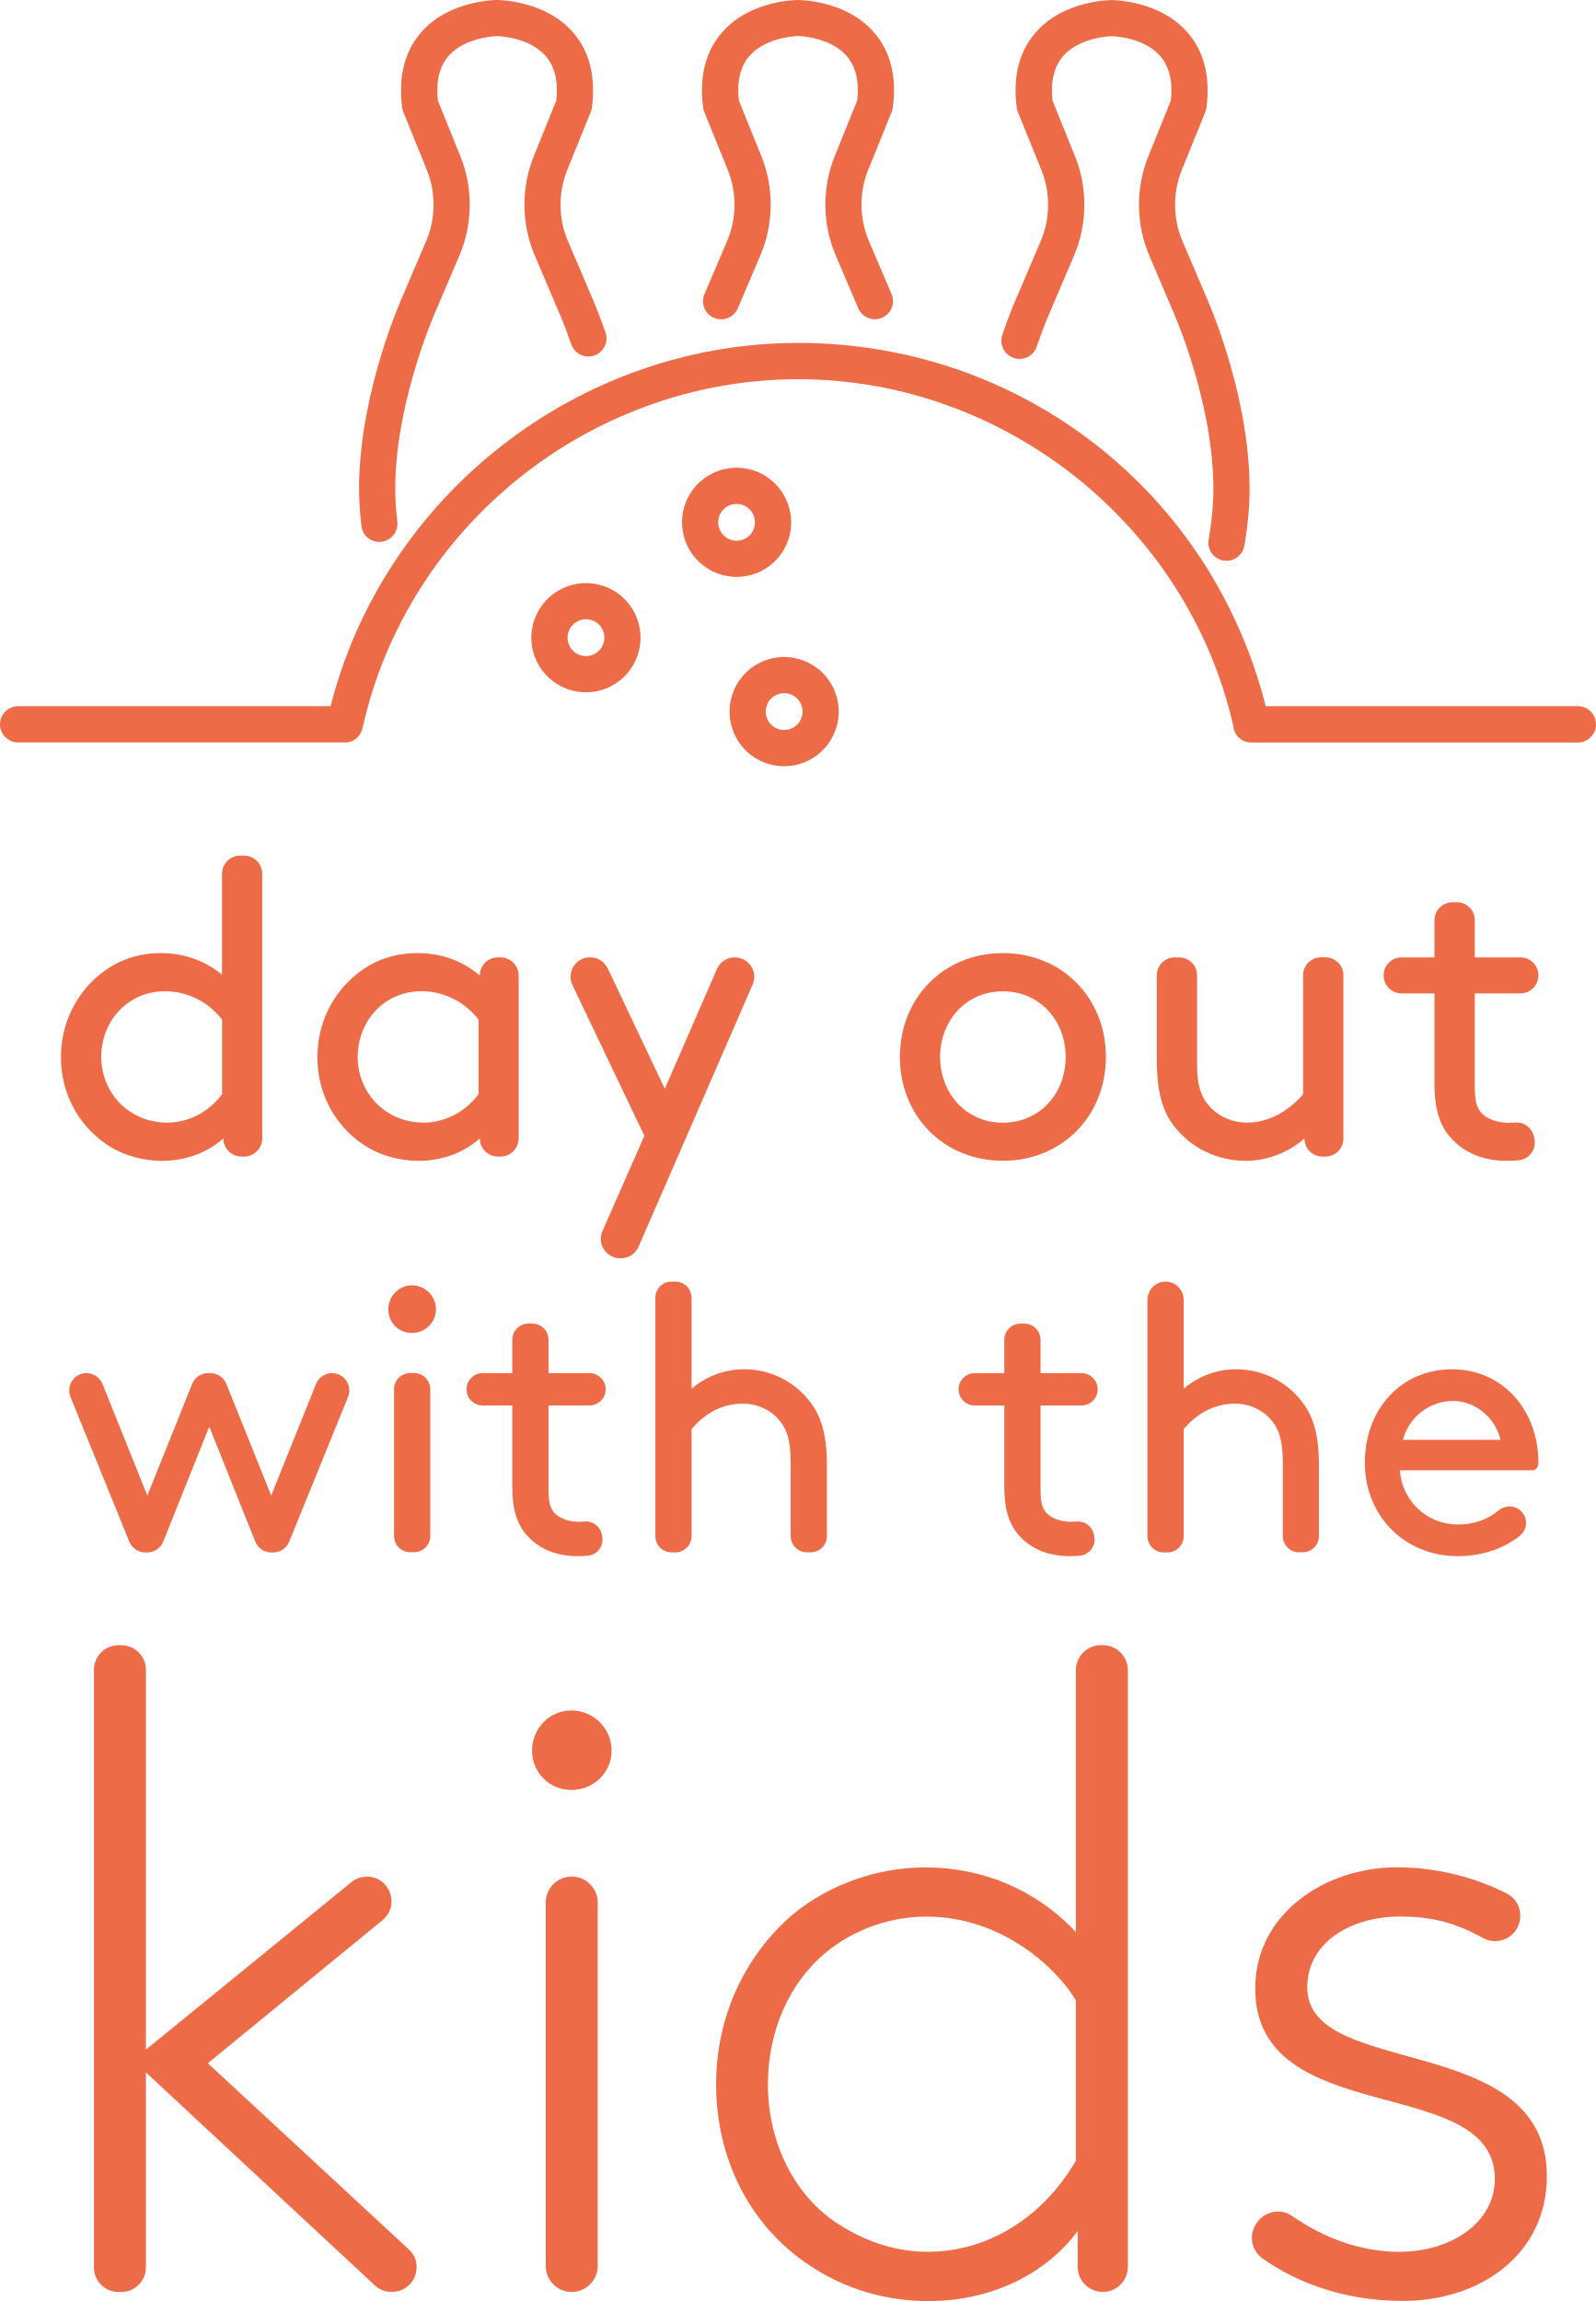
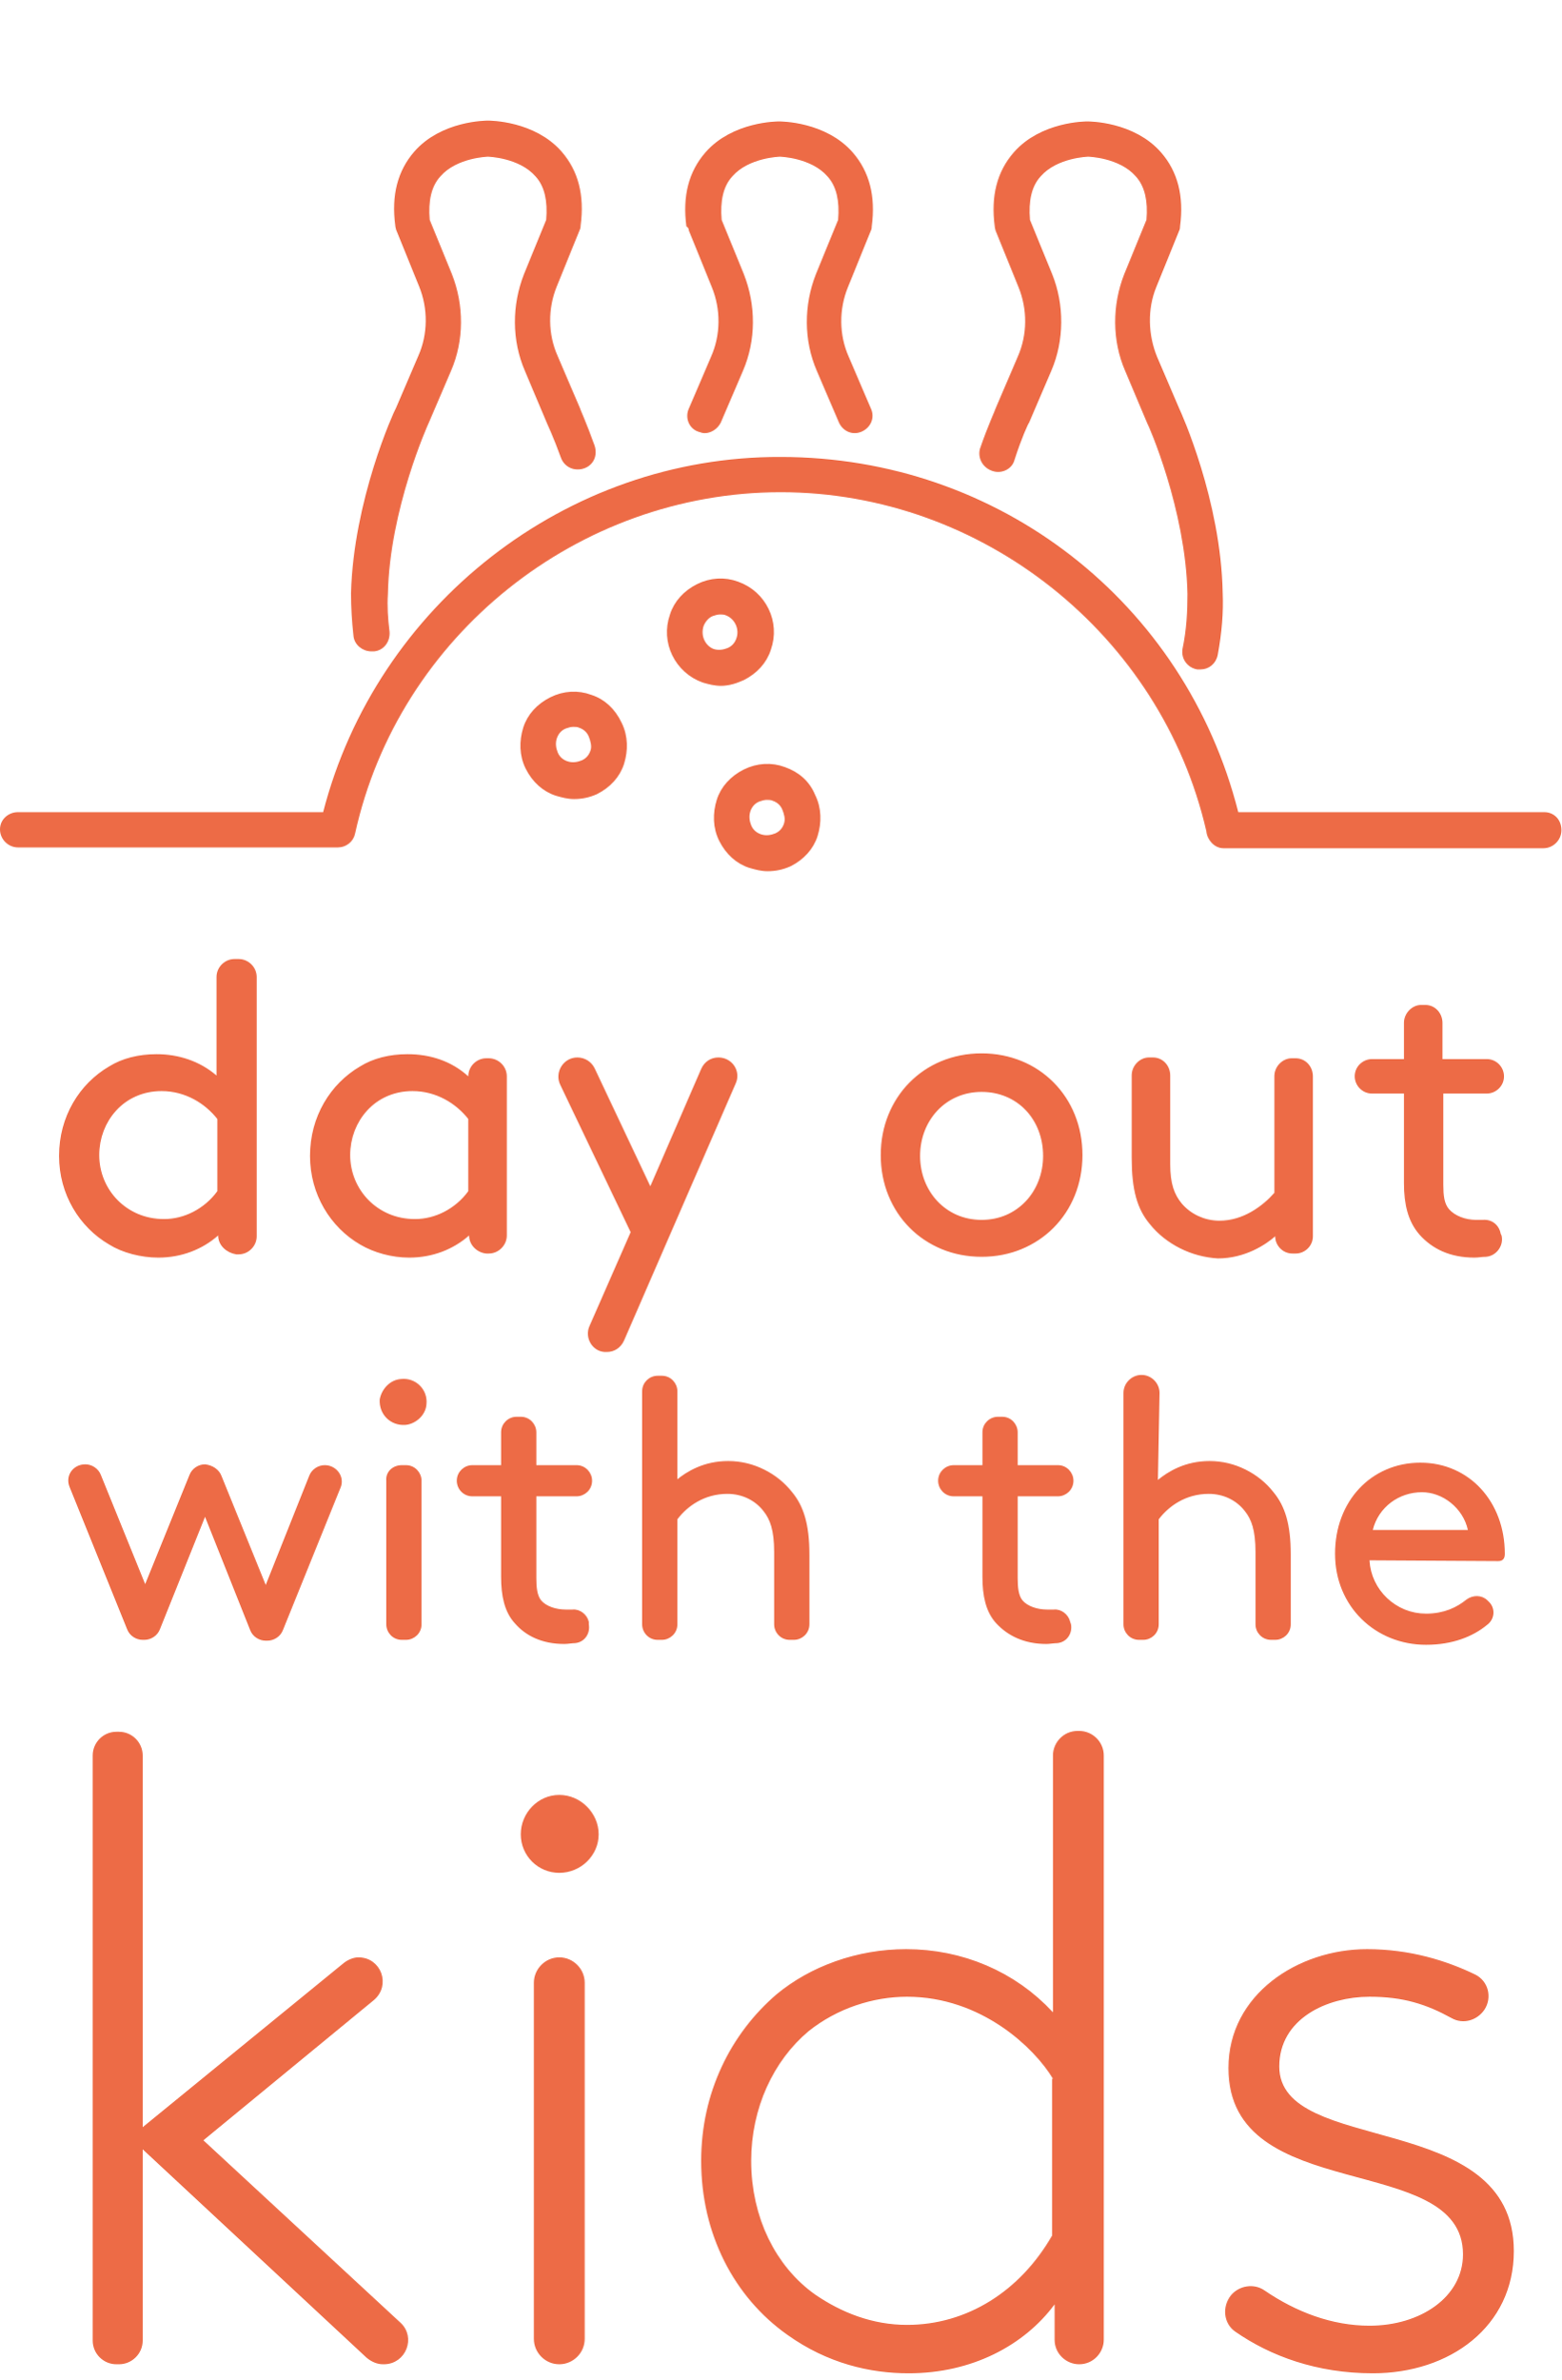
- <svg xmlns="http://www.w3.org/2000/svg" version="1.1" id="Layer_1" x="0px" y="0px" viewBox="0 0 190.44 274.57" style="enable-background:new 0 0 190.44 274.57;" xml:space="preserve">
+ <svg xmlns="http://www.w3.org/2000/svg" version="1.1" id="Layer_1" x="0px" y="0px" viewBox="0 0 190.4 290" style="enable-background:new 0 0 190.4 290;" xml:space="preserve">
  <style type="text/css">
	.st0{fill:#ED6B46;}
</style>
-   <path class="st0" d="M26.65,135.84c-1.92,1.72-4.5,2.68-7.34,2.68c-2.12,0-4.35-0.61-5.97-1.57c-3.59-2.12-6.07-6.07-6.07-10.82  c0-4.76,2.53-8.75,6.12-10.88c1.62-0.96,3.59-1.52,5.82-1.52c2.58,0,5.16,0.81,7.28,2.58v-12.04c0-1.2,0.97-2.17,2.17-2.17h0.46  c1.2,0,2.17,0.97,2.17,2.17v31.57c0,1.2-0.97,2.17-2.17,2.17h-0.3C27.62,138.01,26.65,137.04,26.65,135.84L26.65,135.84z   M26.5,121.67c-1.47-1.92-3.9-3.39-6.78-3.39c-4.6,0-7.64,3.69-7.64,7.84c0,4.25,3.29,7.84,7.89,7.84c2.43,0,4.91-1.21,6.53-3.39  V121.67z M57.25,135.84c-1.92,1.72-4.5,2.68-7.34,2.68c-2.12,0-4.35-0.61-5.97-1.57c-3.59-2.12-6.07-6.07-6.07-10.82  c0-4.76,2.53-8.75,6.12-10.88c1.62-0.96,3.59-1.52,5.82-1.52c2.68,0,5.26,0.81,7.44,2.68v0c0-1.2,0.97-2.17,2.17-2.17h0.3  c1.2,0,2.17,0.97,2.17,2.17v19.43c0,1.2-0.97,2.17-2.17,2.17h-0.3C58.23,138.01,57.25,137.04,57.25,135.84L57.25,135.84z   M57.1,121.67c-1.47-1.92-3.9-3.39-6.78-3.39c-4.6,0-7.64,3.69-7.64,7.84c0,4.25,3.29,7.84,7.89,7.84c2.43,0,4.91-1.21,6.53-3.39  V121.67z M71.89,146.9l5-11.37l-8.58-17.98c-0.73-1.54,0.39-3.32,2.09-3.32h0.02c0.9,0,1.71,0.52,2.1,1.33l6.81,14.36l6.22-14.29  c0.37-0.85,1.2-1.39,2.13-1.39l0,0c1.67,0,2.79,1.71,2.13,3.24l-13.61,31.28c-0.37,0.85-1.2,1.39-2.13,1.39h-0.04  C72.34,150.15,71.21,148.43,71.89,146.9z M119.67,113.73c7.03,0,12.29,5.31,12.29,12.39c0,7.08-5.26,12.39-12.29,12.39  c-7.03,0-12.29-5.31-12.29-12.39C107.38,119.04,112.64,113.73,119.67,113.73z M119.67,133.97c4.4,0,7.49-3.49,7.49-7.84  c0-4.35-3.09-7.84-7.49-7.84c-4.4,0-7.49,3.49-7.49,7.84C112.19,130.47,115.27,133.97,119.67,133.97z M140.21,134.52  c-1.47-1.82-2.18-4.15-2.18-8.14v-9.99c0-1.19,0.96-2.15,2.15-2.15h0.51c1.19,0,2.15,0.96,2.15,2.15v10.75  c0,2.43,0.51,3.74,1.37,4.75c1.06,1.27,2.78,2.07,4.6,2.07c2.93,0,5.31-1.77,6.68-3.39v-14.19c0-1.19,0.96-2.15,2.15-2.15h0.51  c1.19,0,2.15,0.96,2.15,2.15v19.48c0,1.19-0.96,2.15-2.15,2.15h-0.35c-1.19,0-2.15-0.96-2.15-2.15v-0.02  c-1.06,1.01-3.69,2.68-6.98,2.68C145.27,138.52,142.19,137,140.21,134.52z M183.09,135.85c0.28,1.25-0.59,2.48-1.86,2.6  c-0.46,0.04-0.94,0.07-1.41,0.07c-2.99,0-5.21-1.06-6.73-2.78c-1.42-1.57-1.92-3.74-1.92-6.32v-10.88h-3.92  c-1.19,0-2.15-0.96-2.15-2.15v0c0-1.19,0.96-2.15,2.15-2.15h3.92v-4.43c0-1.19,0.96-2.15,2.15-2.15h0.51c1.19,0,2.15,0.96,2.15,2.15  v4.43h5.44c1.19,0,2.15,0.96,2.15,2.15v0c0,1.19-0.96,2.15-2.15,2.15h-5.44v11.13c0,1.27,0.1,2.33,0.71,3.04  c0.66,0.81,2.02,1.27,3.29,1.27c0.24,0,0.53-0.01,0.84-0.03c1.05-0.08,1.99,0.65,2.22,1.68L183.09,135.85z M27.01,165.14l5.35,13.32  l5.35-13.32c0.31-0.78,1.07-1.29,1.91-1.29h0c1.46,0,2.46,1.48,1.91,2.84l-7.02,17.27c-0.32,0.78-1.07,1.29-1.91,1.29h-0.22  c-0.84,0-1.6-0.51-1.92-1.3l-5.49-13.72l-5.49,13.72c-0.31,0.78-1.07,1.3-1.92,1.3h-0.22c-0.84,0-1.6-0.51-1.91-1.29l-7.02-17.27  c-0.55-1.36,0.45-2.84,1.91-2.84h0c0.84,0,1.6,0.51,1.91,1.29l5.35,13.32l5.35-13.32c0.31-0.78,1.07-1.29,1.91-1.29h0.21  C25.93,163.84,26.69,164.36,27.01,165.14z M48.89,153.39c1.8-0.16,3.28,1.32,3.12,3.12c-0.12,1.33-1.26,2.43-2.59,2.54  c-1.81,0.15-3.23-1.27-3.07-3.08C46.45,154.64,47.55,153.5,48.89,153.39z M48.95,163.84h0.46c1.07,0,1.93,0.87,1.93,1.93v17.52  c0,1.07-0.87,1.93-1.93,1.93h-0.46c-1.07,0-1.93-0.87-1.93-1.93v-17.52C47.01,164.71,47.88,163.84,48.95,163.84z M71.85,183.29  c0.25,1.12-0.53,2.23-1.67,2.34c-0.42,0.04-0.85,0.06-1.27,0.06c-2.69,0-4.69-0.96-6.05-2.5c-1.27-1.41-1.73-3.37-1.73-5.69v-9.79  H57.6c-1.07,0-1.93-0.87-1.93-1.93l0,0c0-1.07,0.87-1.93,1.93-1.93h3.53v-3.98c0-1.07,0.87-1.93,1.93-1.93h0.46  c1.07,0,1.93,0.87,1.93,1.93v3.98h4.89c1.07,0,1.93,0.87,1.93,1.93l0,0c0,1.07-0.87,1.93-1.93,1.93h-4.89v10.01  c0,1.14,0.09,2.09,0.64,2.73c0.59,0.73,1.82,1.14,2.96,1.14c0.21,0,0.48-0.01,0.76-0.03c0.95-0.07,1.8,0.59,2,1.52L71.85,183.29z   M82.52,165.71c1.18-1,3.32-2.32,6.28-2.32c3.14,0,5.96,1.46,7.78,3.78c1.36,1.73,2.09,3.92,2.09,7.6v8.53  c0,1.07-0.87,1.93-1.93,1.93h-0.46c-1.07,0-1.93-0.87-1.93-1.93v-8.76c0-2.73-0.5-4.01-1.27-4.96c-1-1.27-2.64-2.09-4.42-2.09  c-2.82,0-4.87,1.5-6.14,3.05v12.77c0,1.07-0.87,1.93-1.93,1.93h-0.46c-1.07,0-1.93-0.87-1.93-1.93v-28.45  c0-1.07,0.87-1.93,1.93-1.93h0.46c1.07,0,1.93,0.87,1.93,1.93V165.71z M130.56,183.29c0.25,1.12-0.53,2.23-1.67,2.34  c-0.42,0.04-0.85,0.06-1.27,0.06c-2.68,0-4.69-0.96-6.05-2.5c-1.27-1.41-1.73-3.37-1.73-5.69v-9.79h-3.53  c-1.07,0-1.93-0.87-1.93-1.93l0,0c0-1.07,0.87-1.93,1.93-1.93h3.53v-3.98c0-1.07,0.87-1.93,1.93-1.93h0.46  c1.07,0,1.93,0.87,1.93,1.93v3.98h4.89c1.07,0,1.93,0.87,1.93,1.93l0,0c0,1.07-0.87,1.93-1.93,1.93h-4.89v10.01  c0,1.14,0.09,2.09,0.64,2.73c0.59,0.73,1.82,1.14,2.96,1.14c0.21,0,0.48-0.01,0.76-0.03c0.95-0.07,1.8,0.59,2,1.52L130.56,183.29z   M141.23,165.71c1.18-1,3.32-2.32,6.28-2.32c3.14,0,5.96,1.46,7.78,3.78c1.37,1.73,2.09,3.92,2.09,7.6v8.53  c0,1.07-0.87,1.93-1.93,1.93H155c-1.07,0-1.93-0.87-1.93-1.93v-8.76c0-2.73-0.5-4.01-1.27-4.96c-1-1.27-2.64-2.09-4.41-2.09  c-2.82,0-4.87,1.5-6.15,3.05v12.77c0,1.07-0.87,1.93-1.93,1.93h-0.46c-1.07,0-1.93-0.87-1.93-1.93v-28.22  c0-1.19,0.97-2.16,2.16-2.16l0,0c1.19,0,2.16,0.97,2.16,2.16V165.71z M167.04,175.45c0.23,3.6,3.19,6.46,6.92,6.46  c2.24,0,3.75-0.76,4.88-1.69c0.77-0.63,1.88-0.63,2.61,0.05l0.05,0.05c0.86,0.82,0.77,2.21-0.16,2.95  c-1.73,1.37-4.22,2.42-7.42,2.42c-6.24,0-11.06-4.73-11.06-11.15c0-6.42,4.37-11.15,10.42-11.15c5.96,0,10.29,4.82,10.29,11.15  c0,0.37-0.12,0.9-0.79,0.91H167.04z M167.4,171.81h11.65c-0.64-2.73-3.1-4.64-5.64-4.64C170.64,167.17,168.13,169.03,167.4,171.81z   M44.72,272.7l-27.31-25.41v23.27c0,1.62-1.31,2.93-2.93,2.93h-0.34c-1.62,0-2.93-1.31-2.93-2.93v-71.31c0-1.62,1.31-2.93,2.93-2.93  h0.34c1.62,0,2.93,1.31,2.93,2.93v45.33l24.52-19.99c0.52-0.43,1.18-0.66,1.85-0.66h0c2.75,0,3.99,3.45,1.86,5.2L24.8,246.2  l23.97,22.2c1.96,1.81,0.67,5.08-1.99,5.08h-0.07C45.97,273.49,45.26,273.21,44.72,272.7z M68.19,204.1c2.63,0,4.79,2.16,4.79,4.79  s-2.16,4.7-4.79,4.7c-2.63,0-4.7-2.07-4.7-4.7S65.55,204.1,68.19,204.1z M68.22,223.92L68.22,223.92c1.71,0,3.1,1.39,3.1,3.1v43.37  c0,1.71-1.39,3.1-3.1,3.1h0c-1.71,0-3.1-1.39-3.1-3.1v-43.37C65.12,225.31,66.51,223.92,68.22,223.92z M95.99,269.9  c-6.52-4.57-10.54-12.28-10.54-21.2c0-8.26,3.59-15.54,9.24-20.33c4.13-3.37,9.78-5.54,15.76-5.54c6.85,0,13.26,2.72,17.93,7.72  V199.3c0-1.65,1.34-2.99,2.99-2.99h0.22c1.65,0,2.99,1.34,2.99,2.99v71.2c0,1.65-1.34,2.99-2.99,2.99l0,0  c-1.65,0-2.99-1.34-2.99-2.99v-4.29c-3.69,5-10.11,8.37-17.83,8.37C106.1,274.57,100.88,273.38,95.99,269.9z M128.38,238.7  c-2.17-3.7-8.7-10-17.83-10c-4.13,0-8.48,1.41-11.96,4.24c-4.35,3.59-6.96,9.35-6.96,15.76c0,6.85,3.04,12.94,7.83,16.3  c3.15,2.17,6.96,3.7,11.2,3.7c7.28,0,13.8-4.13,17.72-10.87V238.7z M150.1,265.06c0.98-1.23,2.76-1.55,4.06-0.65  c3.79,2.63,8.18,4.29,12.8,4.29c6.2,0,11.41-3.48,11.41-8.7c0-12.72-28.59-5.76-28.59-22.72c0-9.02,8.48-14.46,16.85-14.46  c5.2,0,9.68,1.36,13.16,3.12c1.58,0.8,2.09,2.81,1.14,4.3l0,0c-0.85,1.34-2.61,1.78-3.99,1.01c-3.12-1.73-5.88-2.56-9.97-2.56  c-5.22,0-10.98,2.72-10.98,8.48c0,10.98,28.59,5.11,28.59,22.5c0,9.24-7.83,14.89-17.17,14.89c-6.82,0-12.52-2.07-16.75-5.06  c-1.42-1-1.7-2.99-0.62-4.35L150.1,265.06z M84.04,13.36l2.8,6.91c1.1,2.71,1.07,5.81-0.08,8.5l-2.7,6.33  c-0.47,1.1,0.04,2.37,1.14,2.83c0.28,0.12,0.56,0.17,0.85,0.17c0.84,0,1.64-0.49,1.99-1.31l2.7-6.34c1.59-3.74,1.63-8.05,0.11-11.81  l-2.69-6.65c-0.25-2.28,0.18-4.06,1.26-5.31c2.02-2.31,5.77-2.38,5.8-2.38c0.04,0,3.77,0.06,5.79,2.36c1.1,1.25,1.53,3.04,1.28,5.33  l-2.69,6.65c-1.52,3.77-1.48,8.07,0.11,11.81l2.7,6.33c0.47,1.1,1.73,1.61,2.83,1.14c1.1-0.47,1.61-1.74,1.14-2.83l-2.7-6.33  c-1.15-2.69-1.18-5.79-0.08-8.5l2.8-6.91c0.07-0.17,0.11-0.35,0.14-0.53c0.48-3.7-0.29-6.73-2.29-9C100.93,0.04,95.45,0,95.22,0  c-0.23,0-5.71,0.04-9.03,3.83c-2,2.27-2.77,5.3-2.29,9C83.92,13.01,83.97,13.19,84.04,13.36z M45.26,64.67  c0.09,0,0.17-0.01,0.26-0.02c1.18-0.14,2.03-1.22,1.89-2.4c-0.19-1.59-0.27-3.13-0.24-4.57c0.2-10.35,4.89-20.73,4.96-20.88  l2.7-6.34c1.59-3.74,1.63-8.05,0.11-11.81l-2.69-6.65c-0.25-2.28,0.18-4.06,1.26-5.31c2.02-2.31,5.77-2.38,5.8-2.38  c0.04,0,3.77,0.06,5.79,2.36c1.1,1.25,1.53,3.04,1.28,5.33l-2.69,6.65c-1.52,3.77-1.48,8.07,0.11,11.81l2.72,6.39  c0.01,0.02,0.75,1.65,1.65,4.24c0.39,1.13,1.62,1.72,2.75,1.33c1.13-0.39,1.72-1.62,1.33-2.75c-0.97-2.8-1.77-4.55-1.78-4.57  l-2.7-6.33c-1.15-2.69-1.18-5.79-0.08-8.5l2.8-6.91c0.07-0.17,0.12-0.35,0.14-0.53c0.48-3.7-0.29-6.73-2.29-9  C65.02,0.04,59.54,0,59.31,0s-5.71,0.04-9.03,3.83c-2,2.27-2.77,5.3-2.29,9c0.02,0.18,0.07,0.36,0.14,0.53l2.8,6.91  c1.1,2.71,1.07,5.81-0.08,8.5l-2.68,6.28c-0.21,0.46-5.1,11.28-5.32,22.54c-0.03,1.65,0.06,3.39,0.28,5.17  C43.25,63.87,44.18,64.67,45.26,64.67z M120.96,42.71c1.13,0.39,2.36-0.21,2.74-1.34c0.94-2.75,1.74-4.5,1.77-4.57l2.7-6.33  c1.59-3.74,1.63-8.05,0.11-11.81l-2.69-6.65c-0.25-2.28,0.18-4.06,1.26-5.31c2.02-2.31,5.77-2.38,5.79-2.38  c0.04,0,3.8,0.06,5.81,2.38c1.09,1.25,1.51,3.04,1.26,5.31l-2.69,6.65c-1.52,3.77-1.48,8.08,0.11,11.81l2.72,6.39  c0.05,0.1,4.73,10.45,4.93,20.83c0.04,2.07-0.15,4.33-0.56,6.71c-0.2,1.17,0.58,2.29,1.76,2.49c0.12,0.02,0.25,0.03,0.37,0.03  c1.03,0,1.94-0.74,2.13-1.79c0.46-2.65,0.67-5.19,0.62-7.53c-0.22-11.26-5.12-22.08-5.3-22.49l-2.7-6.33  c-1.15-2.69-1.18-5.79-0.08-8.5l2.8-6.91c0.07-0.17,0.12-0.35,0.14-0.53c0.48-3.7-0.29-6.73-2.29-9c-3.32-3.78-8.8-3.83-9.03-3.83  s-5.71,0.04-9.03,3.83c-2,2.27-2.77,5.3-2.29,9c0.02,0.18,0.07,0.36,0.14,0.53l2.8,6.91c1.1,2.71,1.07,5.81-0.08,8.5l-2.68,6.28  c-0.04,0.08-0.89,1.95-1.9,4.91C119.23,41.1,119.83,42.33,120.96,42.71z M188.28,84.27h-37.25c-6.48-25.6-29.2-43.35-55.79-43.35  c-26.19,0-49.37,18.13-55.79,43.35H2.16C0.97,84.27,0,85.23,0,86.43c0,1.19,0.97,2.16,2.16,2.16h38.82c0.05,0,0.11,0.02,0.16,0.02  c0.99,0,1.88-0.69,2.11-1.69c5.35-24.15,27.22-41.67,51.99-41.67c24.61,0,46.42,17.36,51.91,41.3c0.06,1.14,0.99,2.05,2.15,2.05  h38.98c1.19,0,2.16-0.97,2.16-2.16C190.44,85.23,189.47,84.27,188.28,84.27z M72.08,69.95c-1.64-0.58-3.41-0.48-4.98,0.27  c-1.57,0.75-2.75,2.07-3.33,3.71c-0.58,1.64-0.48,3.41,0.27,4.98c0.75,1.57,2.07,2.75,3.71,3.33c0.71,0.25,1.44,0.37,2.17,0.37  c0.96,0,1.92-0.22,2.81-0.64c1.57-0.75,2.75-2.07,3.33-3.71c0.58-1.64,0.48-3.41-0.27-4.98C75.04,71.71,73.72,70.52,72.08,69.95z   M71.99,76.82c-0.19,0.55-0.59,1-1.12,1.25c-0.53,0.25-1.12,0.29-1.68,0.09c-0.55-0.19-1-0.59-1.25-1.12  c-0.25-0.53-0.29-1.12-0.09-1.68c0.19-0.55,0.59-1,1.12-1.25c0.3-0.14,0.62-0.22,0.95-0.22c0.25,0,0.49,0.04,0.73,0.13  c0.55,0.19,1,0.59,1.25,1.12C72.15,75.67,72.19,76.27,71.99,76.82z M90.71,68.2c1.57-0.75,2.75-2.07,3.33-3.71  c1.19-3.39-0.6-7.11-3.98-8.31c-1.64-0.58-3.41-0.48-4.98,0.27c-1.57,0.75-2.75,2.07-3.33,3.71c-1.19,3.39,0.59,7.11,3.98,8.31  c0.71,0.25,1.44,0.37,2.17,0.37C88.86,68.84,89.81,68.63,90.71,68.2z M85.82,61.6c0.19-0.55,0.59-1,1.12-1.25  c0.3-0.14,0.62-0.22,0.95-0.22c0.25,0,0.49,0.04,0.73,0.13c1.14,0.4,1.74,1.66,1.34,2.8c-0.19,0.55-0.59,1-1.12,1.25  c-0.53,0.25-1.12,0.29-1.68,0.09C86.02,63.99,85.42,62.74,85.82,61.6z M95.73,78.77c-1.64-0.58-3.41-0.48-4.98,0.27  c-1.57,0.75-2.75,2.07-3.33,3.71c-0.58,1.64-0.48,3.41,0.27,4.98c0.75,1.57,2.07,2.75,3.71,3.33c0.71,0.25,1.44,0.37,2.17,0.37  c0.96,0,1.92-0.21,2.81-0.64c1.57-0.75,2.75-2.07,3.33-3.71c0.58-1.64,0.48-3.41-0.27-4.98C98.69,80.53,97.37,79.34,95.73,78.77z   M95.64,85.64c-0.19,0.55-0.59,1-1.12,1.25c-0.53,0.25-1.12,0.29-1.68,0.09c-0.55-0.19-1-0.59-1.25-1.12  c-0.25-0.53-0.29-1.12-0.09-1.68c0.19-0.55,0.59-1,1.12-1.25c0.3-0.14,0.62-0.22,0.95-0.22c0.25,0,0.49,0.04,0.73,0.13  c0.55,0.19,1,0.59,1.25,1.12C95.8,84.49,95.83,85.09,95.64,85.64z" />
+   <path class="st0" d="M26.6,150.6c-1.9,1.7-4.5,2.7-7.3,2.7c-2.1,0-4.4-0.6-6-1.6c-3.6-2.1-6.1-6.1-6.1-10.8c0-4.8,2.5-8.8,6.1-10.9  c1.6-1,3.6-1.5,5.8-1.5c2.6,0,5.2,0.8,7.3,2.6v-12c0-1.2,1-2.2,2.2-2.2h0.5c1.2,0,2.2,1,2.2,2.2v31.6c0,1.2-1,2.2-2.2,2.2h-0.3  C27.6,152.7,26.6,151.8,26.6,150.6L26.6,150.6z M26.5,136.4c-1.5-1.9-3.9-3.4-6.8-3.4c-4.6,0-7.6,3.7-7.6,7.8c0,4.2,3.3,7.8,7.9,7.8  c2.4,0,4.9-1.2,6.5-3.4V136.4z M57.2,150.6c-1.9,1.7-4.5,2.7-7.3,2.7c-2.1,0-4.3-0.6-6-1.6c-3.6-2.1-6.1-6.1-6.1-10.8  c0-4.8,2.5-8.8,6.1-10.9c1.6-1,3.6-1.5,5.8-1.5c2.7,0,5.3,0.8,7.4,2.7l0,0c0-1.2,1-2.2,2.2-2.2h0.3c1.2,0,2.2,1,2.2,2.2v19.4  c0,1.2-1,2.2-2.2,2.2h-0.3C58.2,152.7,57.2,151.8,57.2,150.6L57.2,150.6z M57.1,136.4c-1.5-1.9-3.9-3.4-6.8-3.4  c-4.6,0-7.6,3.7-7.6,7.8c0,4.2,3.3,7.8,7.9,7.8c2.4,0,4.9-1.2,6.5-3.4V136.4z M71.9,161.6l5-11.4l-8.6-18c-0.7-1.5,0.4-3.3,2.1-3.3  h0c0.9,0,1.7,0.5,2.1,1.3l6.8,14.4l6.2-14.3c0.4-0.9,1.2-1.4,2.1-1.4l0,0c1.7,0,2.8,1.7,2.1,3.2l-13.6,31.3  c-0.4,0.9-1.2,1.4-2.1,1.4h0C72.3,164.9,71.2,163.1,71.9,161.6z M119.7,128.4c7,0,12.3,5.3,12.3,12.4c0,7.1-5.3,12.4-12.3,12.4  s-12.3-5.3-12.3-12.4C107.4,133.8,112.6,128.4,119.7,128.4z M119.7,148.7c4.4,0,7.5-3.5,7.5-7.8c0-4.4-3.1-7.8-7.5-7.8  s-7.5,3.5-7.5,7.8C112.2,145.2,115.3,148.7,119.7,148.7z M140.2,149.2c-1.5-1.8-2.2-4.1-2.2-8.1v-10c0-1.2,1-2.2,2.1-2.2h0.5  c1.2,0,2.1,1,2.1,2.2v10.8c0,2.4,0.5,3.7,1.4,4.8c1.1,1.3,2.8,2.1,4.6,2.1c2.9,0,5.3-1.8,6.7-3.4v-14.2c0-1.2,1-2.2,2.1-2.2h0.5  c1.2,0,2.1,1,2.1,2.2v19.5c0,1.2-1,2.1-2.1,2.1h-0.4c-1.2,0-2.1-1-2.1-2.1v0c-1.1,1-3.7,2.7-7,2.7  C145.3,153.2,142.2,151.7,140.2,149.2z M183.1,150.6c0.3,1.2-0.6,2.5-1.9,2.6c-0.5,0-0.9,0.1-1.4,0.1c-3,0-5.2-1.1-6.7-2.8  c-1.4-1.6-1.9-3.7-1.9-6.3v-10.9h-3.9c-1.2,0-2.1-1-2.1-2.1l0,0c0-1.2,1-2.1,2.1-2.1h3.9v-4.4c0-1.2,1-2.2,2.1-2.2h0.5  c1.2,0,2.1,1,2.1,2.2v4.4h5.4c1.2,0,2.1,1,2.1,2.1l0,0c0,1.2-1,2.1-2.1,2.1H176v11.1c0,1.3,0.1,2.3,0.7,3c0.7,0.8,2,1.3,3.3,1.3  c0.2,0,0.5,0,0.8,0c1.1-0.1,2,0.6,2.2,1.7L183.1,150.6z M27,179.9l5.4,13.3l5.3-13.3c0.3-0.8,1.1-1.3,1.9-1.3l0,0  c1.5,0,2.5,1.5,1.9,2.8l-7,17.3c-0.3,0.8-1.1,1.3-1.9,1.3h-0.2c-0.8,0-1.6-0.5-1.9-1.3L25,184.9l-5.5,13.7c-0.3,0.8-1.1,1.3-1.9,1.3  h-0.2c-0.8,0-1.6-0.5-1.9-1.3l-7-17.3c-0.6-1.4,0.4-2.8,1.9-2.8l0,0c0.8,0,1.6,0.5,1.9,1.3l5.4,13.3l5.4-13.3  c0.3-0.8,1.1-1.3,1.9-1.3H25C25.9,178.6,26.7,179.1,27,179.9z M48.9,168.1c1.8-0.2,3.3,1.3,3.1,3.1c-0.1,1.3-1.3,2.4-2.6,2.5  c-1.8,0.1-3.2-1.3-3.1-3.1C46.5,169.4,47.5,168.2,48.9,168.1z M49,178.6h0.5c1.1,0,1.9,0.9,1.9,1.9V198c0,1.1-0.9,1.9-1.9,1.9H49  c-1.1,0-1.9-0.9-1.9-1.9v-17.5C47,179.4,47.9,178.6,49,178.6z M71.8,198c0.2,1.1-0.5,2.2-1.7,2.3c-0.4,0-0.8,0.1-1.3,0.1  c-2.7,0-4.7-1-6-2.5c-1.3-1.4-1.7-3.4-1.7-5.7v-9.8h-3.5c-1.1,0-1.9-0.9-1.9-1.9l0,0c0-1.1,0.9-1.9,1.9-1.9h3.5v-4  c0-1.1,0.9-1.9,1.9-1.9h0.5c1.1,0,1.9,0.9,1.9,1.9v4h4.9c1.1,0,1.9,0.9,1.9,1.9l0,0c0,1.1-0.9,1.9-1.9,1.9h-4.9v10  c0,1.1,0.1,2.1,0.6,2.7c0.6,0.7,1.8,1.1,3,1.1c0.2,0,0.5,0,0.8,0c0.9-0.1,1.8,0.6,2,1.5L71.8,198z M82.5,180.4  c1.2-1,3.3-2.3,6.3-2.3c3.1,0,6,1.5,7.8,3.8c1.4,1.7,2.1,3.9,2.1,7.6v8.5c0,1.1-0.9,1.9-1.9,1.9h-0.5c-1.1,0-1.9-0.9-1.9-1.9v-8.8  c0-2.7-0.5-4-1.3-5c-1-1.3-2.6-2.1-4.4-2.1c-2.8,0-4.9,1.5-6.1,3.1V198c0,1.1-0.9,1.9-1.9,1.9h-0.5c-1.1,0-1.9-0.9-1.9-1.9v-28.4  c0-1.1,0.9-1.9,1.9-1.9h0.5c1.1,0,1.9,0.9,1.9,1.9V180.4z M130.6,198c0.2,1.1-0.5,2.2-1.7,2.3c-0.4,0-0.9,0.1-1.3,0.1  c-2.7,0-4.7-1-6.1-2.5c-1.3-1.4-1.7-3.4-1.7-5.7v-9.8h-3.5c-1.1,0-1.9-0.9-1.9-1.9l0,0c0-1.1,0.9-1.9,1.9-1.9h3.5v-4  c0-1.1,0.9-1.9,1.9-1.9h0.5c1.1,0,1.9,0.9,1.9,1.9v4h4.9c1.1,0,1.9,0.9,1.9,1.9l0,0c0,1.1-0.9,1.9-1.9,1.9h-4.9v10  c0,1.1,0.1,2.1,0.6,2.7c0.6,0.7,1.8,1.1,3,1.1c0.2,0,0.5,0,0.8,0c0.9-0.1,1.8,0.6,2,1.5L130.6,198z M141.2,180.4  c1.2-1,3.3-2.3,6.3-2.3c3.1,0,6,1.5,7.8,3.8c1.4,1.7,2.1,3.9,2.1,7.6v8.5c0,1.1-0.9,1.9-1.9,1.9H155c-1.1,0-1.9-0.9-1.9-1.9v-8.8  c0-2.7-0.5-4-1.3-5c-1-1.3-2.6-2.1-4.4-2.1c-2.8,0-4.9,1.5-6.1,3.1V198c0,1.1-0.9,1.9-1.9,1.9h-0.5c-1.1,0-1.9-0.9-1.9-1.9v-28.2  c0-1.2,1-2.2,2.2-2.2l0,0c1.2,0,2.2,1,2.2,2.2L141.2,180.4L141.2,180.4z M167,190.2c0.2,3.6,3.2,6.5,6.9,6.5c2.2,0,3.8-0.8,4.9-1.7  c0.8-0.6,1.9-0.6,2.6,0.1l0.1,0.1c0.9,0.8,0.8,2.2-0.2,2.9c-1.7,1.4-4.2,2.4-7.4,2.4c-6.2,0-11.1-4.7-11.1-11.1s4.4-11.1,10.4-11.1  c6,0,10.3,4.8,10.3,11.1c0,0.4-0.1,0.9-0.8,0.9L167,190.2L167,190.2z M167.4,186.5H179c-0.6-2.7-3.1-4.6-5.6-4.6  C170.6,181.9,168.1,183.7,167.4,186.5z M44.7,287.4L17.4,262v23.3c0,1.6-1.3,2.9-2.9,2.9h-0.3c-1.6,0-2.9-1.3-2.9-2.9V214  c0-1.6,1.3-2.9,2.9-2.9h0.3c1.6,0,2.9,1.3,2.9,2.9v45.3l24.5-20c0.5-0.4,1.2-0.7,1.8-0.7l0,0c2.8,0,4,3.4,1.9,5.2l-20.8,17.1  l24,22.2c2,1.8,0.7,5.1-2,5.1h-0.1C46,288.2,45.3,287.9,44.7,287.4z M68.2,218.8c2.6,0,4.8,2.2,4.8,4.8s-2.2,4.7-4.8,4.7  s-4.7-2.1-4.7-4.7S65.6,218.8,68.2,218.8z M68.2,238.6L68.2,238.6c1.7,0,3.1,1.4,3.1,3.1v43.4c0,1.7-1.4,3.1-3.1,3.1l0,0  c-1.7,0-3.1-1.4-3.1-3.1v-43.4C65.1,240,66.5,238.6,68.2,238.6z M96,284.6c-6.5-4.6-10.5-12.3-10.5-21.2c0-8.3,3.6-15.5,9.2-20.3  c4.1-3.4,9.8-5.5,15.8-5.5c6.8,0,13.3,2.7,17.9,7.7V214c0-1.6,1.3-3,3-3h0.2c1.6,0,3,1.3,3,3v71.2c0,1.6-1.3,3-3,3l0,0  c-1.6,0-3-1.3-3-3v-4.3c-3.7,5-10.1,8.4-17.8,8.4C106.1,289.3,100.9,288.1,96,284.6z M128.4,253.4c-2.2-3.7-8.7-10-17.8-10  c-4.1,0-8.5,1.4-12,4.2c-4.3,3.6-7,9.4-7,15.8c0,6.9,3,12.9,7.8,16.3c3.2,2.2,7,3.7,11.2,3.7c7.3,0,13.8-4.1,17.7-10.9V253.4z   M150.1,279.8c1-1.2,2.8-1.5,4.1-0.6c3.8,2.6,8.2,4.3,12.8,4.3c6.2,0,11.4-3.5,11.4-8.7c0-12.7-28.6-5.8-28.6-22.7  c0-9,8.5-14.5,16.9-14.5c5.2,0,9.7,1.4,13.2,3.1c1.6,0.8,2.1,2.8,1.1,4.3l0,0c-0.9,1.3-2.6,1.8-4,1c-3.1-1.7-5.9-2.6-10-2.6  c-5.2,0-11,2.7-11,8.5c0,11,28.6,5.1,28.6,22.5c0,9.2-7.8,14.9-17.2,14.9c-6.8,0-12.5-2.1-16.8-5.1  C149.2,283.2,149,281.2,150.1,279.8L150.1,279.8z M84,28.1l2.8,6.9c1.1,2.7,1.1,5.8-0.1,8.5l-2.7,6.3c-0.5,1.1,0,2.4,1.1,2.8  c0.3,0.1,0.6,0.2,0.8,0.2c0.8,0,1.6-0.5,2-1.3l2.7-6.3c1.6-3.7,1.6-8,0.1-11.8l-2.7-6.6c-0.2-2.3,0.2-4.1,1.3-5.3  c2-2.3,5.8-2.4,5.8-2.4c0,0,3.8,0.1,5.8,2.4c1.1,1.2,1.5,3,1.3,5.3l-2.7,6.6c-1.5,3.8-1.5,8.1,0.1,11.8l2.7,6.3  c0.5,1.1,1.7,1.6,2.8,1.1s1.6-1.7,1.1-2.8l-2.7-6.3c-1.2-2.7-1.2-5.8-0.1-8.5l2.8-6.9c0.1-0.2,0.1-0.4,0.1-0.5  c0.5-3.7-0.3-6.7-2.3-9c-3.3-3.8-8.8-3.8-9-3.8c-0.2,0-5.7,0-9,3.8c-2,2.3-2.8,5.3-2.3,9C83.9,27.7,84,27.9,84,28.1z M45.3,79.4  c0.1,0,0.2,0,0.3,0c1.2-0.1,2-1.2,1.9-2.4c-0.2-1.6-0.3-3.1-0.2-4.6c0.2-10.3,4.9-20.7,5-20.9l2.7-6.3c1.6-3.7,1.6-8,0.1-11.8  l-2.7-6.6c-0.2-2.3,0.2-4.1,1.3-5.3c2-2.3,5.8-2.4,5.8-2.4c0,0,3.8,0.1,5.8,2.4c1.1,1.2,1.5,3,1.3,5.3l-2.7,6.6  c-1.5,3.8-1.5,8.1,0.1,11.8l2.7,6.4c0,0,0.8,1.7,1.7,4.2c0.4,1.1,1.6,1.7,2.8,1.3s1.7-1.6,1.3-2.8c-1-2.8-1.8-4.5-1.8-4.6l-2.7-6.3  c-1.2-2.7-1.2-5.8-0.1-8.5l2.8-6.9c0.1-0.2,0.1-0.4,0.1-0.5c0.5-3.7-0.3-6.7-2.3-9c-3.3-3.8-8.8-3.8-9-3.8s-5.7,0-9,3.8  c-2,2.3-2.8,5.3-2.3,9c0,0.2,0.1,0.4,0.1,0.5l2.8,6.9c1.1,2.7,1.1,5.8-0.1,8.5l-2.7,6.3C48,50.2,43.1,61,42.8,72.3  c0,1.7,0.1,3.4,0.3,5.2C43.2,78.6,44.2,79.4,45.3,79.4z M121,57.4c1.1,0.4,2.4-0.2,2.7-1.3c0.9-2.8,1.7-4.5,1.8-4.6l2.7-6.3  c1.6-3.7,1.6-8.1,0.1-11.8l-2.7-6.6c-0.2-2.3,0.2-4.1,1.3-5.3c2-2.3,5.8-2.4,5.8-2.4c0,0,3.8,0.1,5.8,2.4c1.1,1.2,1.5,3,1.3,5.3  l-2.7,6.6c-1.5,3.8-1.5,8.1,0.1,11.8l2.7,6.4c0.1,0.1,4.7,10.5,4.9,20.8c0,2.1-0.1,4.3-0.6,6.7c-0.2,1.2,0.6,2.3,1.8,2.5  c0.1,0,0.2,0,0.4,0c1,0,1.9-0.7,2.1-1.8c0.5-2.7,0.7-5.2,0.6-7.5c-0.2-11.3-5.1-22.1-5.3-22.5l-2.7-6.3c-1.1-2.7-1.2-5.8-0.1-8.5  l2.8-6.9c0.1-0.2,0.1-0.4,0.1-0.5c0.5-3.7-0.3-6.7-2.3-9c-3.3-3.8-8.8-3.8-9-3.8s-5.7,0-9,3.8c-2,2.3-2.8,5.3-2.3,9  c0,0.2,0.1,0.4,0.1,0.5l2.8,6.9c1.1,2.7,1.1,5.8-0.1,8.5l-2.7,6.3c0,0.1-0.9,2-1.9,4.9C119.2,55.8,119.8,57,121,57.4z M188.3,99H151  c-6.5-25.6-29.2-43.3-55.8-43.3C69,55.6,45.9,73.8,39.4,99H2.2C1,99,0,99.9,0,101.1c0,1.2,1,2.2,2.2,2.2H41c0,0,0.1,0,0.2,0  c1,0,1.9-0.7,2.1-1.7C48.6,77.5,70.5,60,95.2,60c24.6,0,46.4,17.4,51.9,41.3c0.1,1.1,1,2.1,2.1,2.1h39c1.2,0,2.2-1,2.2-2.2  C190.4,99.9,189.5,99,188.3,99z M72.1,84.7c-1.6-0.6-3.4-0.5-5,0.3s-2.8,2.1-3.3,3.7s-0.5,3.4,0.3,5c0.8,1.6,2.1,2.8,3.7,3.3  c0.7,0.2,1.4,0.4,2.2,0.4c1,0,1.9-0.2,2.8-0.6c1.6-0.8,2.8-2.1,3.3-3.7s0.5-3.4-0.3-5C75,86.4,73.7,85.2,72.1,84.7z M72,91.5  c-0.2,0.6-0.6,1-1.1,1.2c-0.5,0.2-1.1,0.3-1.7,0.1c-0.6-0.2-1-0.6-1.2-1.1c-0.2-0.5-0.3-1.1-0.1-1.7c0.2-0.6,0.6-1,1.1-1.2  c0.3-0.1,0.6-0.2,0.9-0.2c0.2,0,0.5,0,0.7,0.1c0.6,0.2,1,0.6,1.2,1.1S72.2,91,72,91.5z M90.7,82.9c1.6-0.8,2.8-2.1,3.3-3.7  c1.2-3.4-0.6-7.1-4-8.3c-1.6-0.6-3.4-0.5-5,0.3s-2.8,2.1-3.3,3.7c-1.2,3.4,0.6,7.1,4,8.3c0.7,0.2,1.4,0.4,2.2,0.4  C88.9,83.6,89.8,83.3,90.7,82.9z M85.8,76.3c0.2-0.5,0.6-1,1.1-1.2c0.3-0.1,0.6-0.2,0.9-0.2c0.2,0,0.5,0,0.7,0.1  c1.1,0.4,1.7,1.7,1.3,2.8c-0.2,0.6-0.6,1-1.1,1.2c-0.5,0.2-1.1,0.3-1.7,0.1C86,78.7,85.4,77.5,85.8,76.3z M95.7,93.5  c-1.6-0.6-3.4-0.5-5,0.3s-2.8,2.1-3.3,3.7s-0.5,3.4,0.3,5s2.1,2.8,3.7,3.3c0.7,0.2,1.4,0.4,2.2,0.4c1,0,1.9-0.2,2.8-0.6  c1.6-0.8,2.8-2.1,3.3-3.7s0.5-3.4-0.3-5C98.7,95.2,97.4,94.1,95.7,93.5z M95.6,100.4c-0.2,0.6-0.6,1-1.1,1.2  c-0.5,0.2-1.1,0.3-1.7,0.1c-0.6-0.2-1-0.6-1.2-1.1c-0.2-0.5-0.3-1.1-0.1-1.7c0.2-0.6,0.6-1,1.1-1.2c0.3-0.1,0.6-0.2,0.9-0.2  c0.2,0,0.5,0,0.7,0.1c0.6,0.2,1,0.6,1.2,1.1S95.8,99.8,95.6,100.4z" />
</svg>
